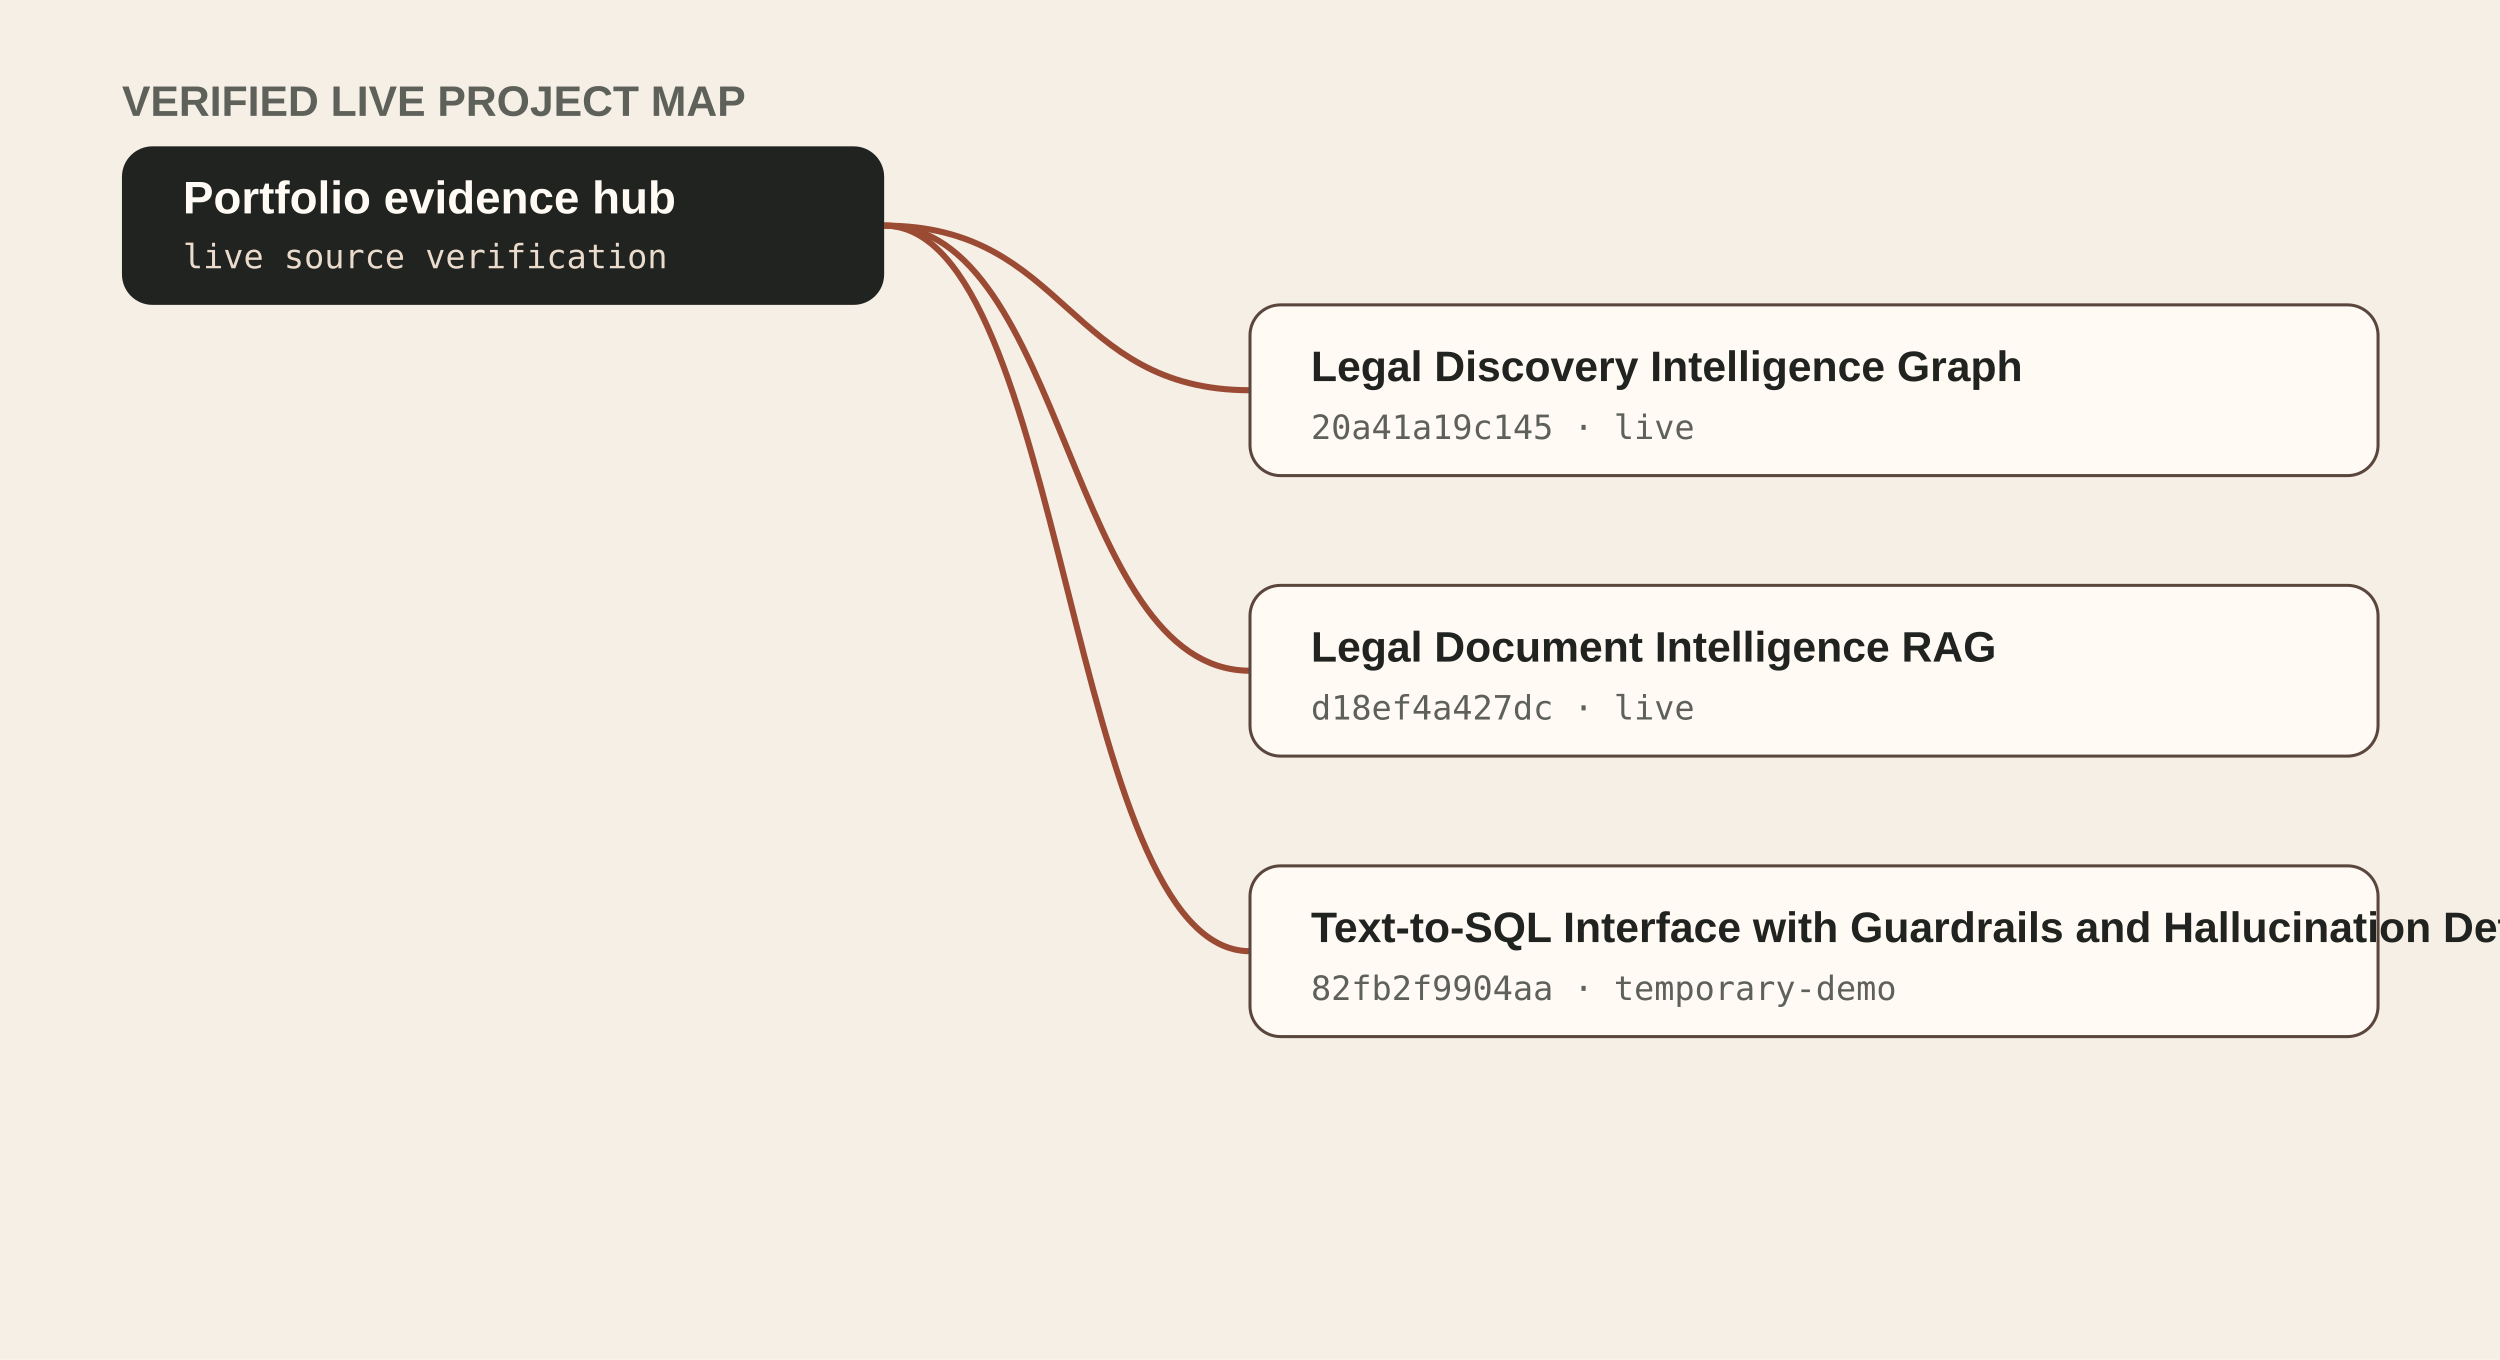
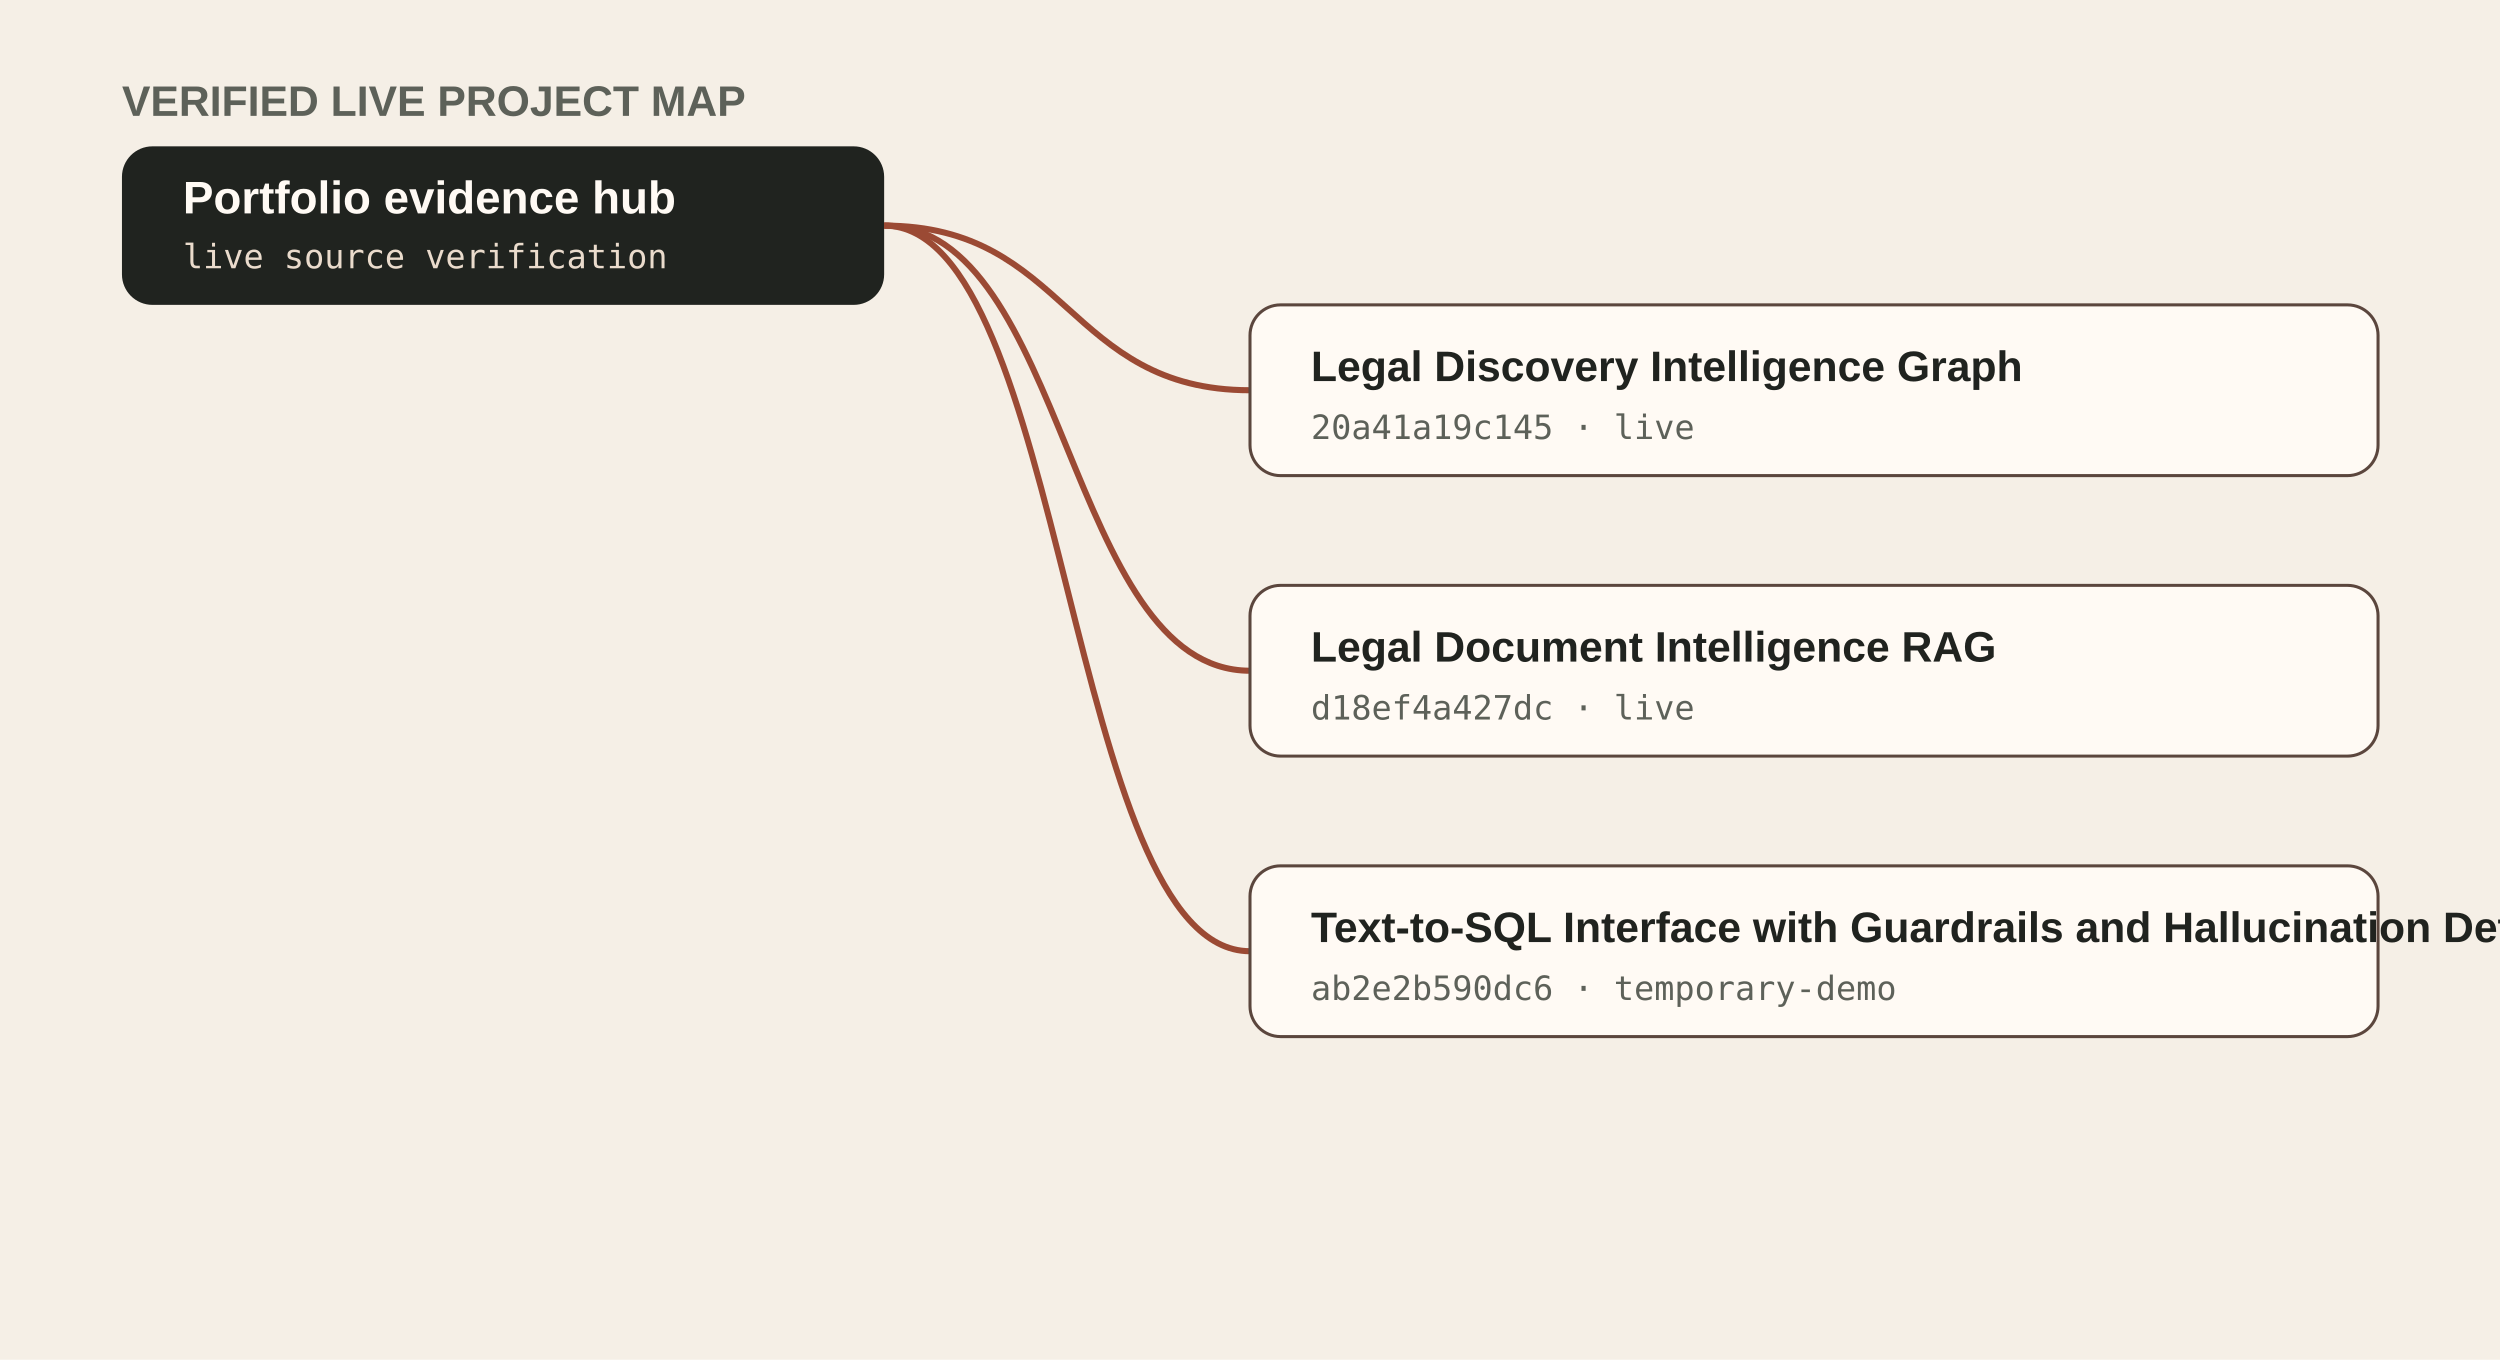
<svg xmlns="http://www.w3.org/2000/svg" width="820" height="446" viewBox="0 0 820 446" role="img" aria-labelledby="title desc">
  <rect width="820" height="446" fill="#f5efe6" />
  <text x="40" y="38" font-family="Arial, sans-serif" font-size="14" font-weight="700" fill="#5d6159">VERIFIED LIVE PROJECT MAP</text>
  <rect x="40" y="48" width="250" height="52" rx="10" fill="#20231f" />
  <text x="60" y="70" font-family="Arial, sans-serif" font-size="15" font-weight="700" fill="#fffaf4">Portfolio evidence hub</text>
  <text x="60" y="88" font-family="monospace" font-size="11" fill="#eadbcc">live source verification</text>
  <path d="M290 74 C 350 74, 350 128, 410 128" stroke="#9b4a34" stroke-width="2" fill="none" />
  <rect x="410" y="100" width="370" height="56" rx="10" fill="#fffaf4" stroke="#5b463d" />
  <text x="430" y="125" font-family="Arial, sans-serif" font-size="14" font-weight="700" fill="#20231f">Legal Discovery Intelligence Graph</text>
  <text x="430" y="144" font-family="monospace" font-size="11" fill="#5d6159">20a41a19c145 · live</text>
  <path d="M290 74 C 350 74, 350 220, 410 220" stroke="#9b4a34" stroke-width="2" fill="none" />
  <rect x="410" y="192" width="370" height="56" rx="10" fill="#fffaf4" stroke="#5b463d" />
  <text x="430" y="217" font-family="Arial, sans-serif" font-size="14" font-weight="700" fill="#20231f">Legal Document Intelligence RAG</text>
  <text x="430" y="236" font-family="monospace" font-size="11" fill="#5d6159">d18ef4a427dc · live</text>
  <path d="M290 74 C 350 74, 350 312, 410 312" stroke="#9b4a34" stroke-width="2" fill="none" />
  <rect x="410" y="284" width="370" height="56" rx="10" fill="#fffaf4" stroke="#5b463d" />
  <text x="430" y="309" font-family="Arial, sans-serif" font-size="14" font-weight="700" fill="#20231f">Text-to-SQL Interface with Guardrails and Hallucination Detection</text>
-   <text x="430" y="328" font-family="monospace" font-size="11" fill="#5d6159">82fb2f9904aa · temporary-demo</text>
+   <text x="430" y="328" font-family="monospace" font-size="11" fill="#5d6159">ab2e2b590dc6 · temporary-demo</text>
</svg>
